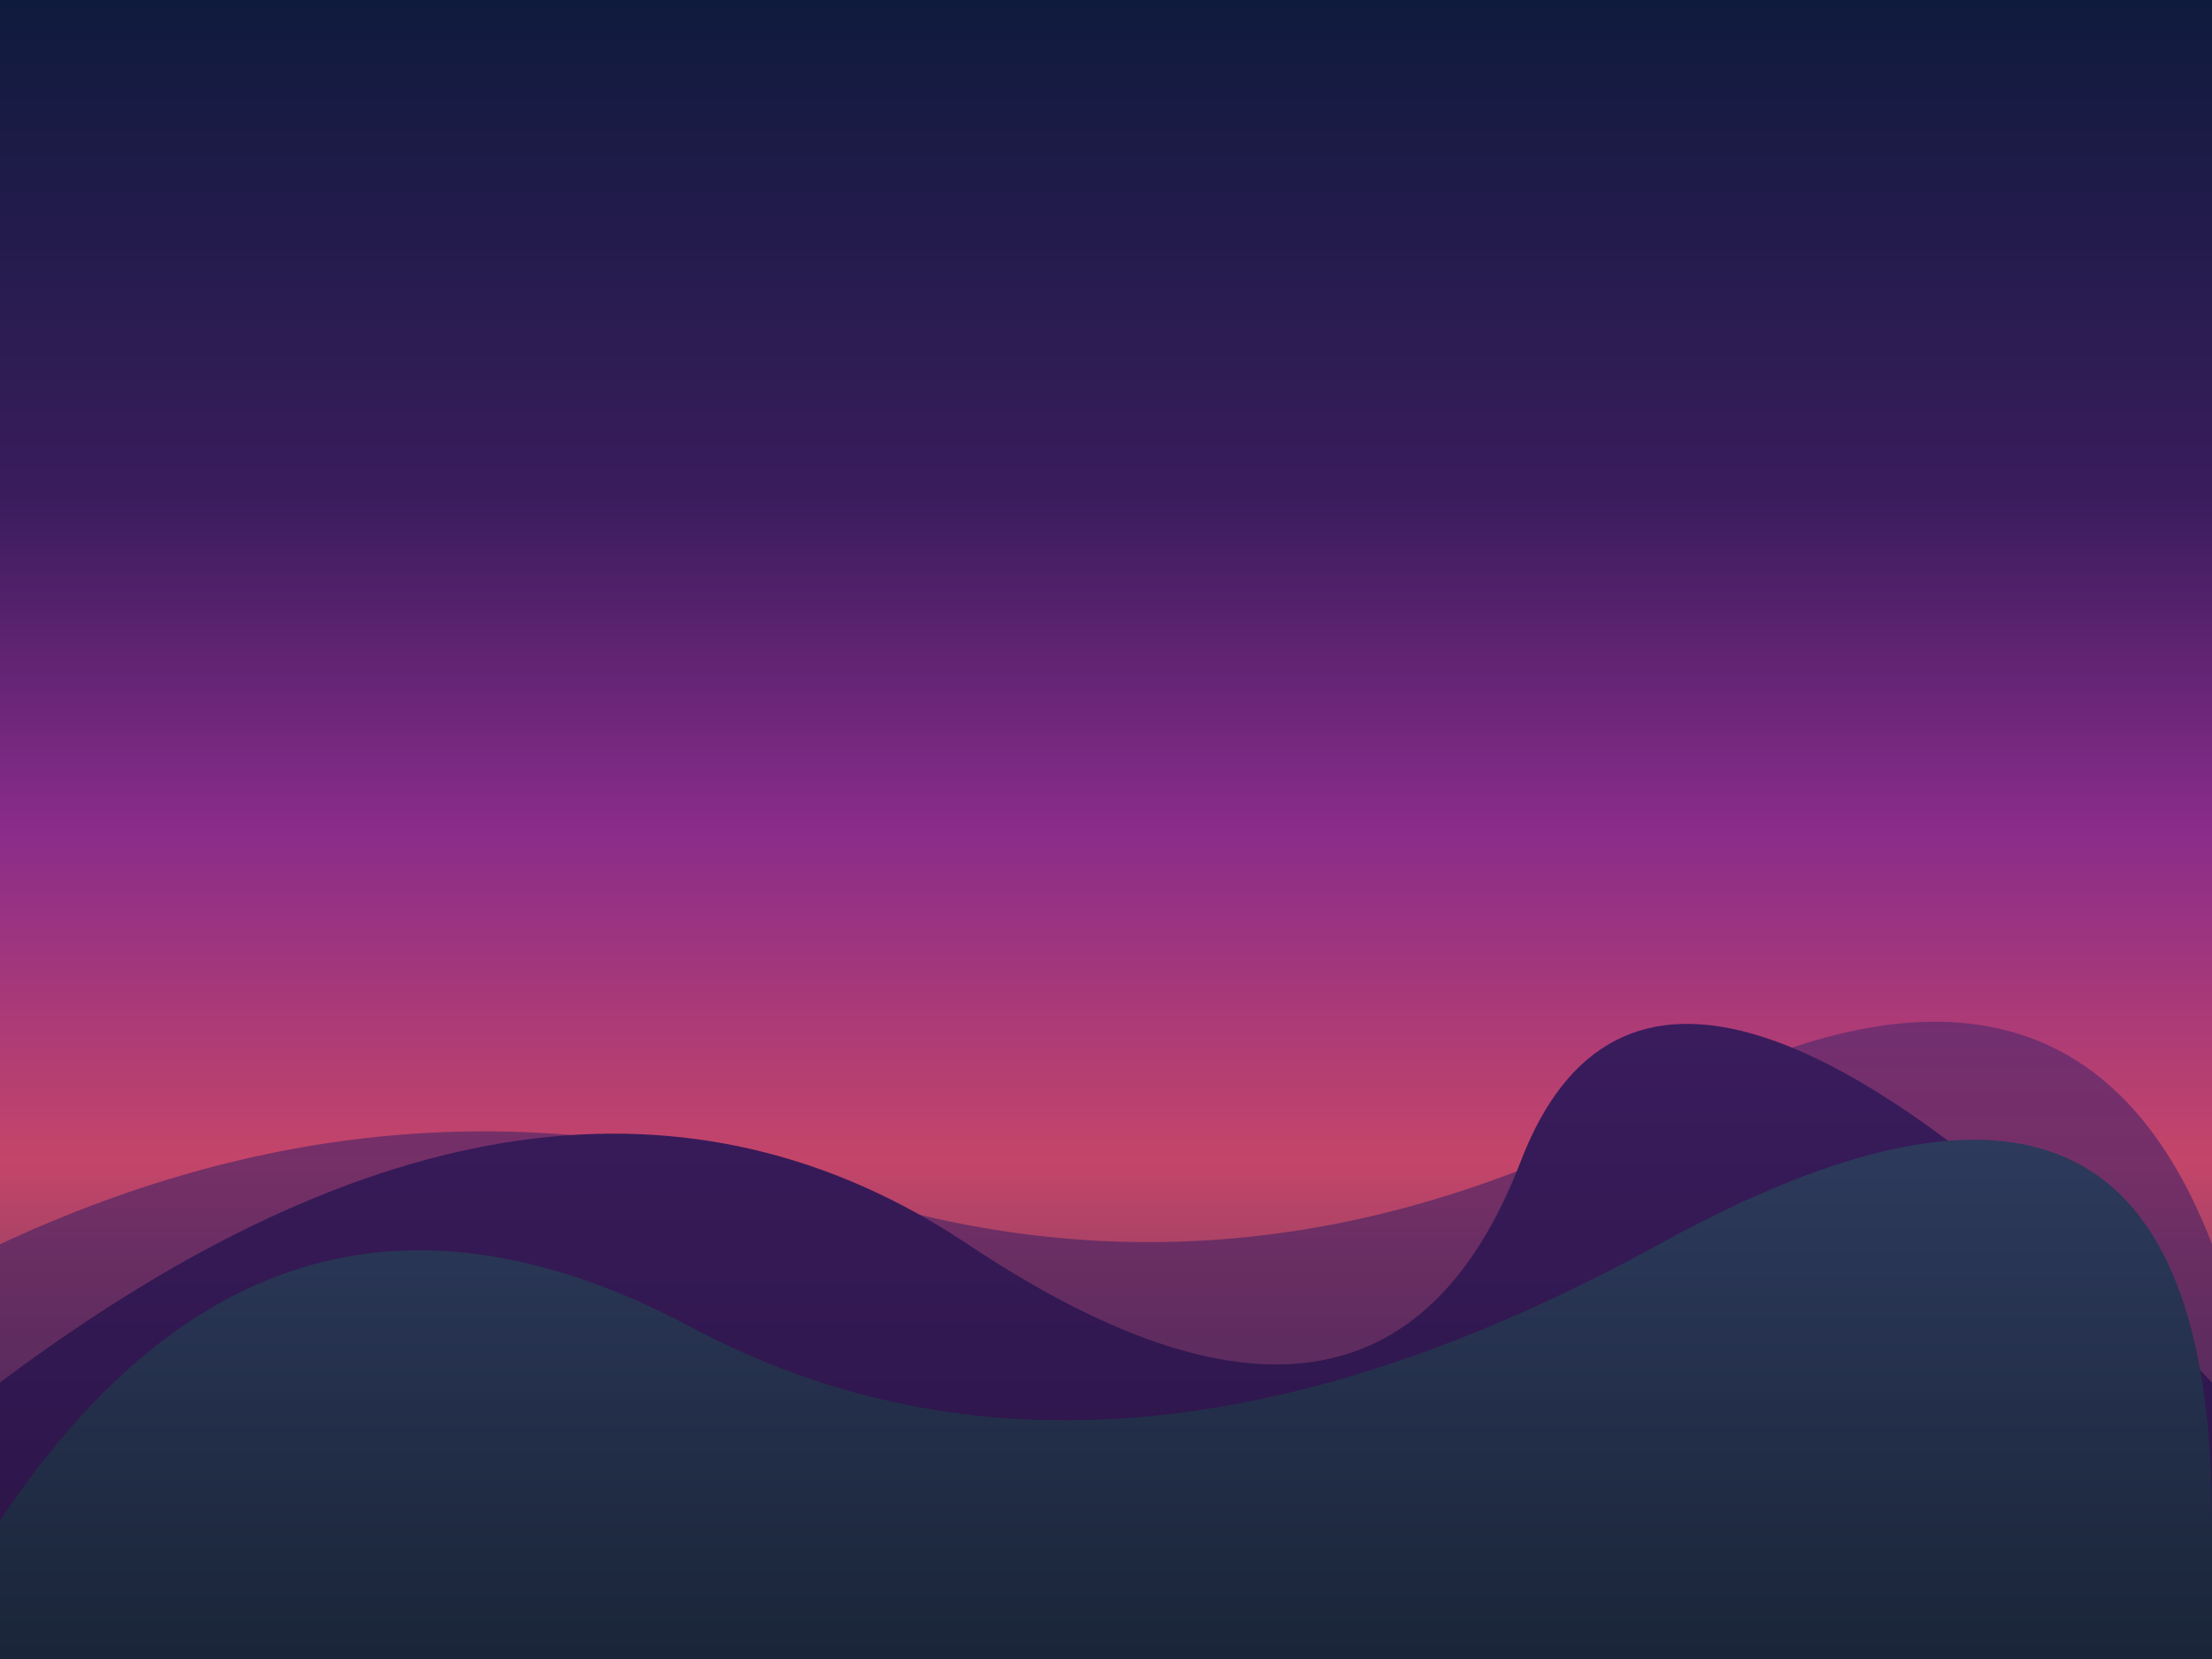
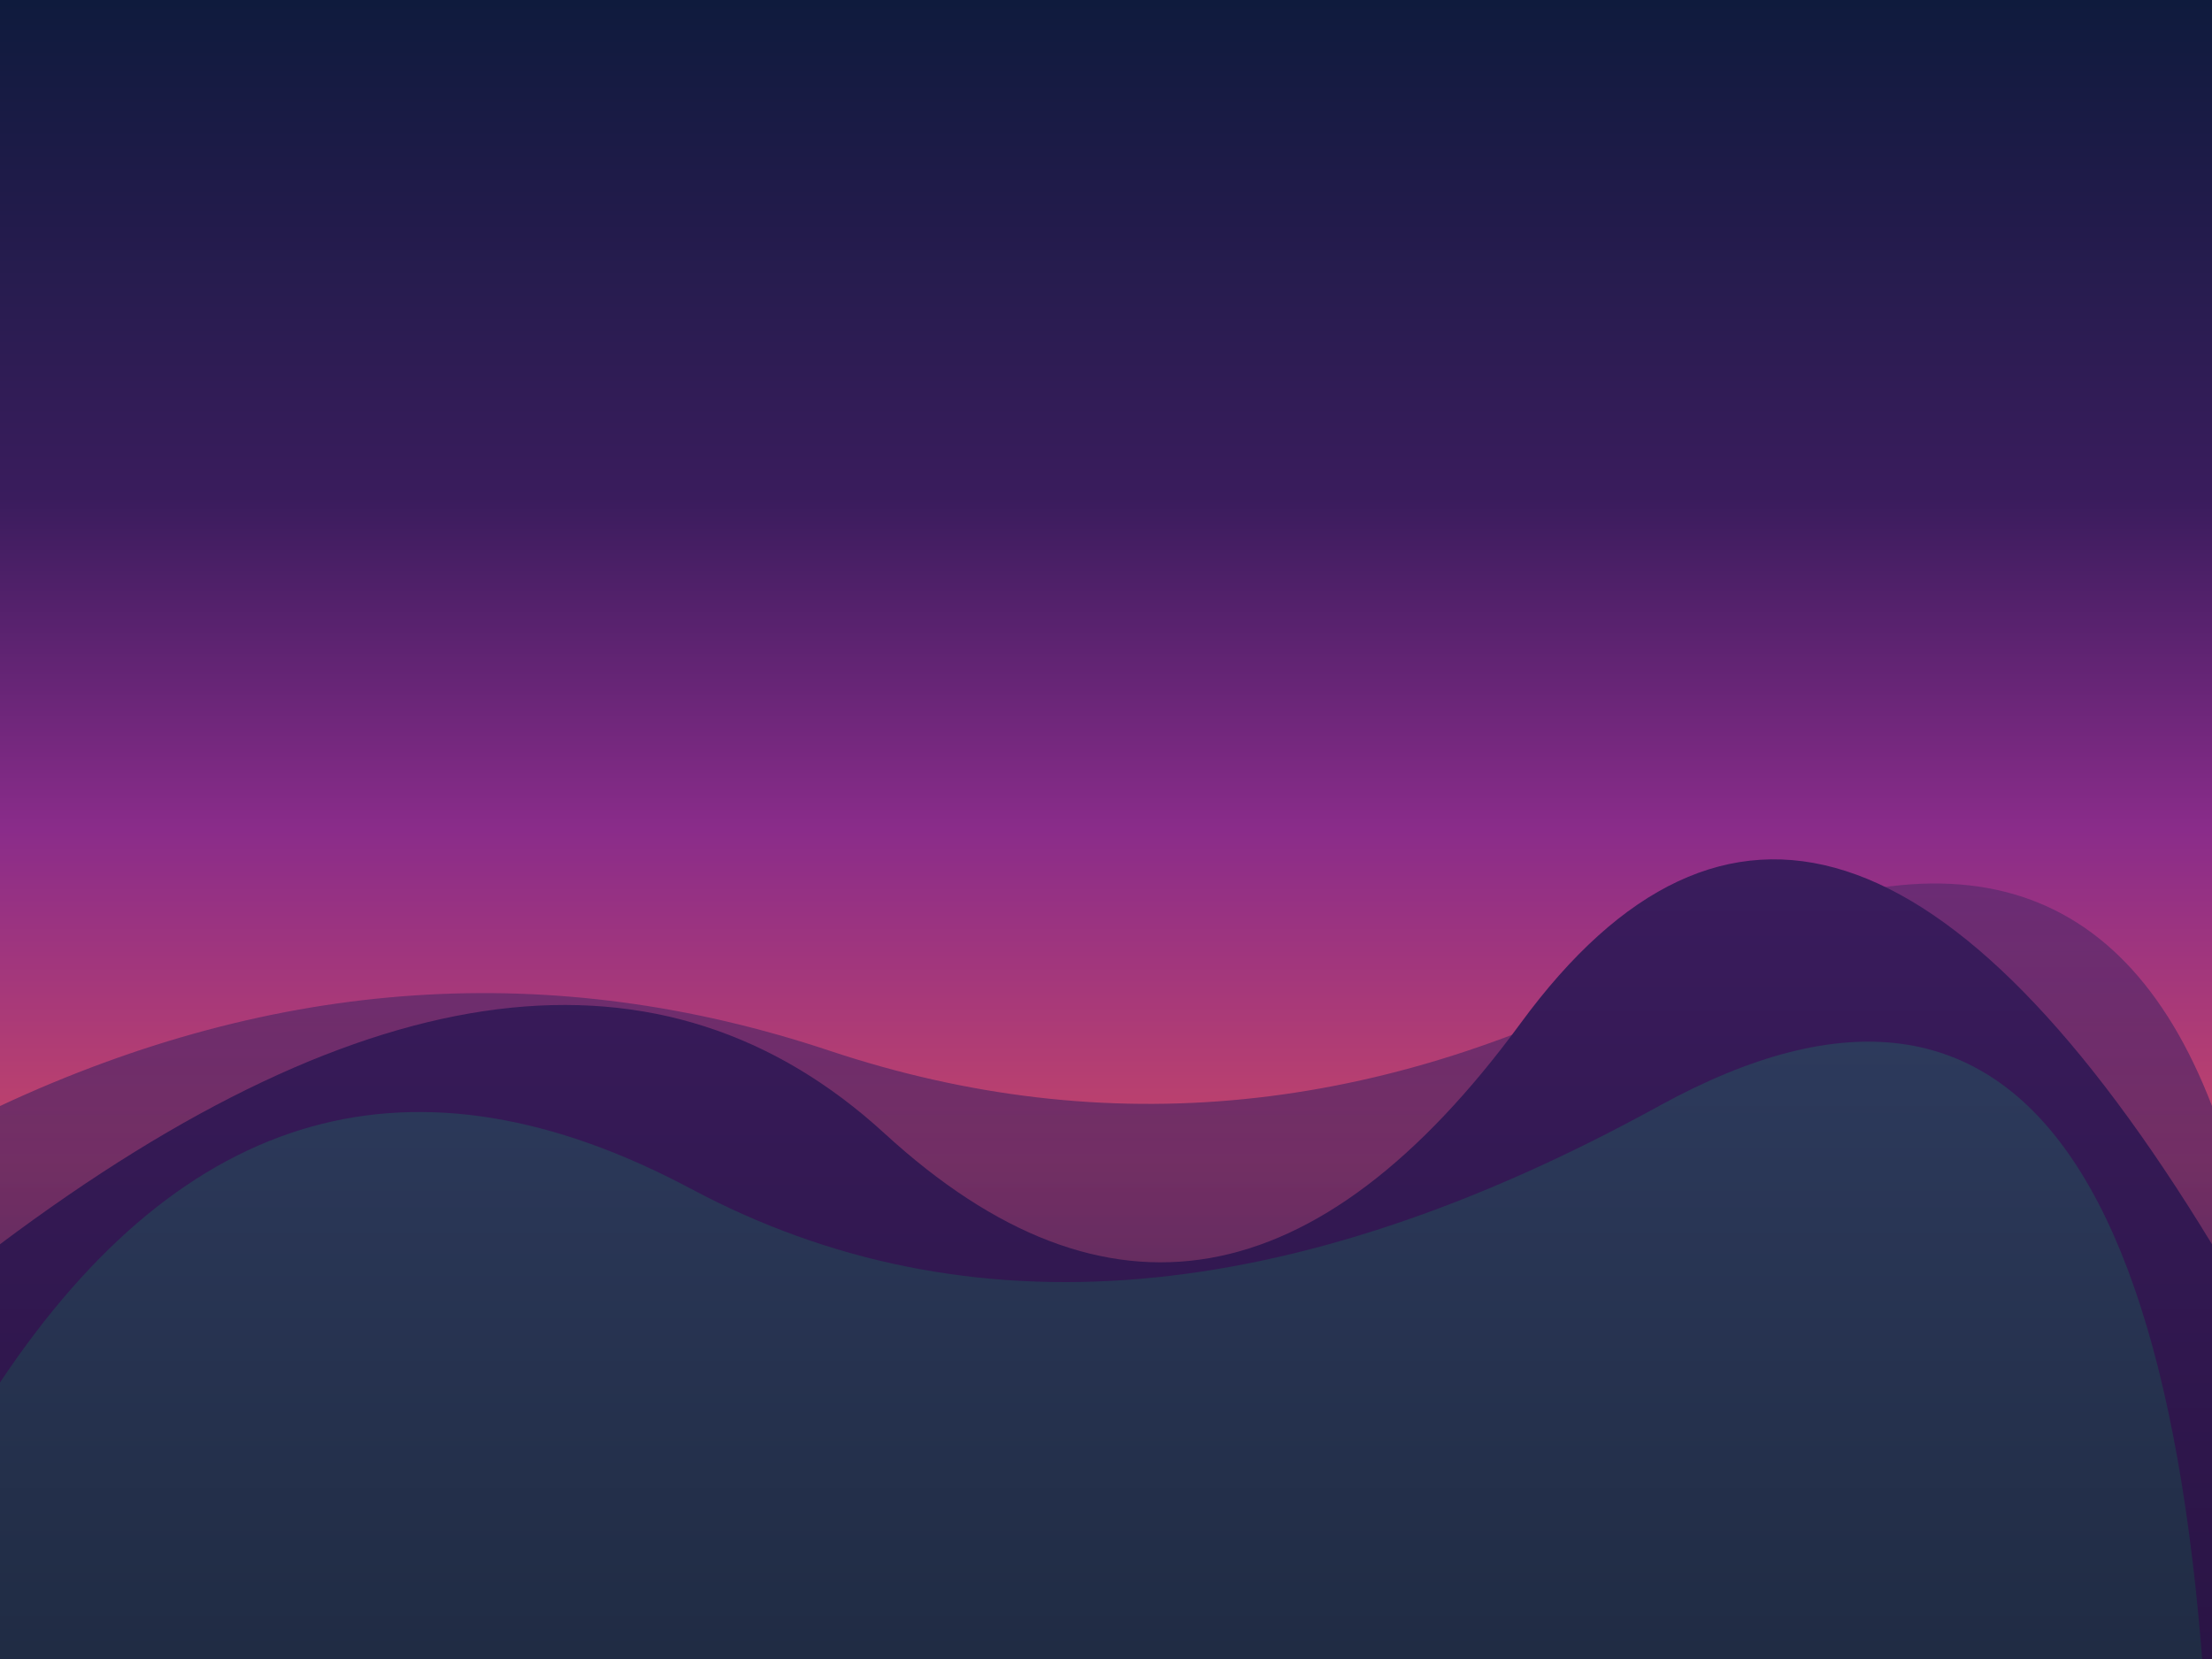
<svg xmlns="http://www.w3.org/2000/svg" width="800" height="600" viewBox="0 0 800 600">
  <defs>
    <linearGradient id="skyGradient" x1="0%" y1="0%" x2="0%" y2="100%">
      <stop offset="0%" stop-color="#0f1b3d" />
      <stop offset="30%" stop-color="#3a1c5d" />
      <stop offset="50%" stop-color="#8a2c8a" />
      <stop offset="70%" stop-color="#c44569" />
      <stop offset="100%" stop-color="#2d3a5c" />
    </linearGradient>
    <radialGradient id="lightGlow" cx="50%" cy="30%" r="50%">
      <stop offset="0%" stop-color="#ff9ff3" stop-opacity="0.8" />
      <stop offset="100%" stop-color="#8a2c8a" stop-opacity="0" />
    </radialGradient>
    <linearGradient id="mountainGradient1" x1="0%" y1="0%" x2="0%" y2="100%">
      <stop offset="0%" stop-color="#2d3a5c" />
      <stop offset="100%" stop-color="#1a2539" />
    </linearGradient>
    <linearGradient id="mountainGradient2" x1="0%" y1="0%" x2="0%" y2="100%">
      <stop offset="0%" stop-color="#3a1c5d" />
      <stop offset="100%" stop-color="#2a1445" />
    </linearGradient>
    <linearGradient id="mountainGradient3" x1="0%" y1="0%" x2="0%" y2="100%">
      <stop offset="0%" stop-color="#5a2a6d" />
      <stop offset="100%" stop-color="#3d1c4d" />
    </linearGradient>
  </defs>
  <rect width="800" height="600" fill="url(#skyGradient)" />
-   <path d="M0,450 Q150,380 300,430 T600,400 T800,450 L800,600 L0,600 Z" fill="url(#mountainGradient3)" opacity="0.7" />
-   <path d="M0,500 Q200,350 350,450 T550,420 T800,500 L800,600 L0,600 Z" fill="url(#mountainGradient2)" />
-   <path d="M0,550 Q100,400 250,480 T600,450 T800,550 L800,600 L0,600 Z" fill="url(#mountainGradient1)" />
+   <path d="M0,400 Q150,330 300,380 T600,350 T800,400 L800,600 L0,600 Z" fill="url(#mountainGradient3)" opacity="0.7" />
+   <path d="M0,450 Q200,300 320,410 T550,370 T800,450 L800,600 L0,600 Z" fill="url(#mountainGradient2)" />
+   <path d="M0,500 Q100,350 250,430 T600,400 T800,700 L800,600 L0,600 Z" fill="url(#mountainGradient1)" />
</svg>
